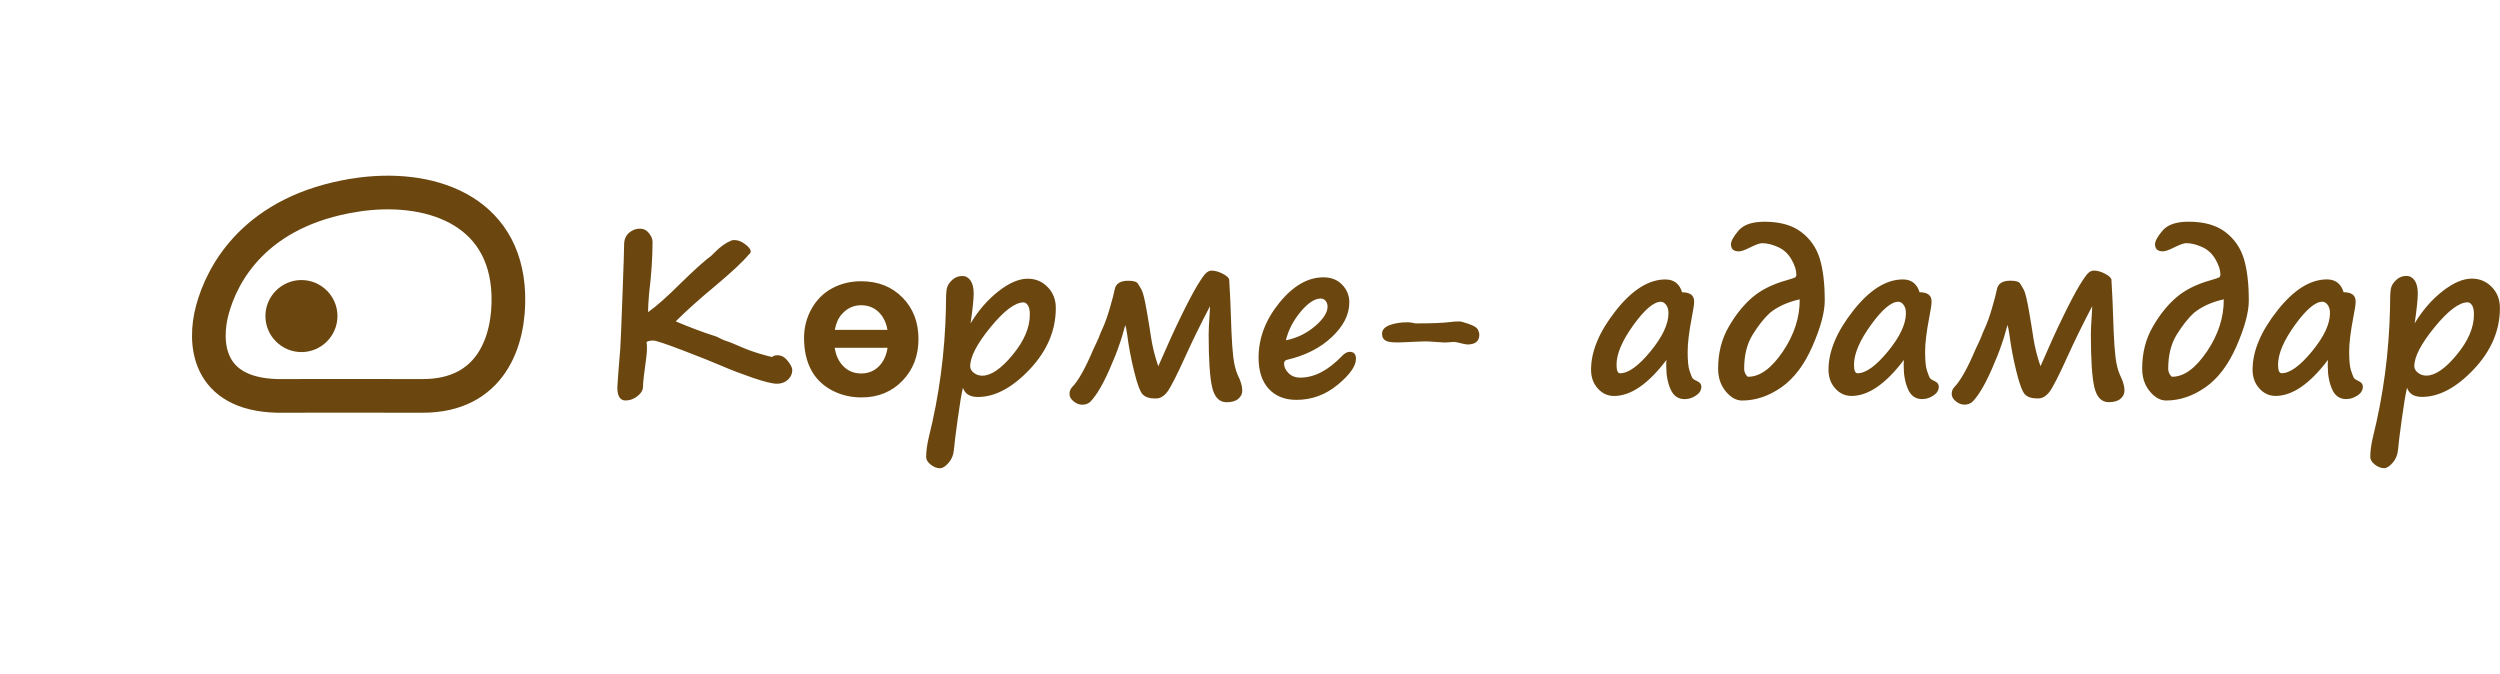
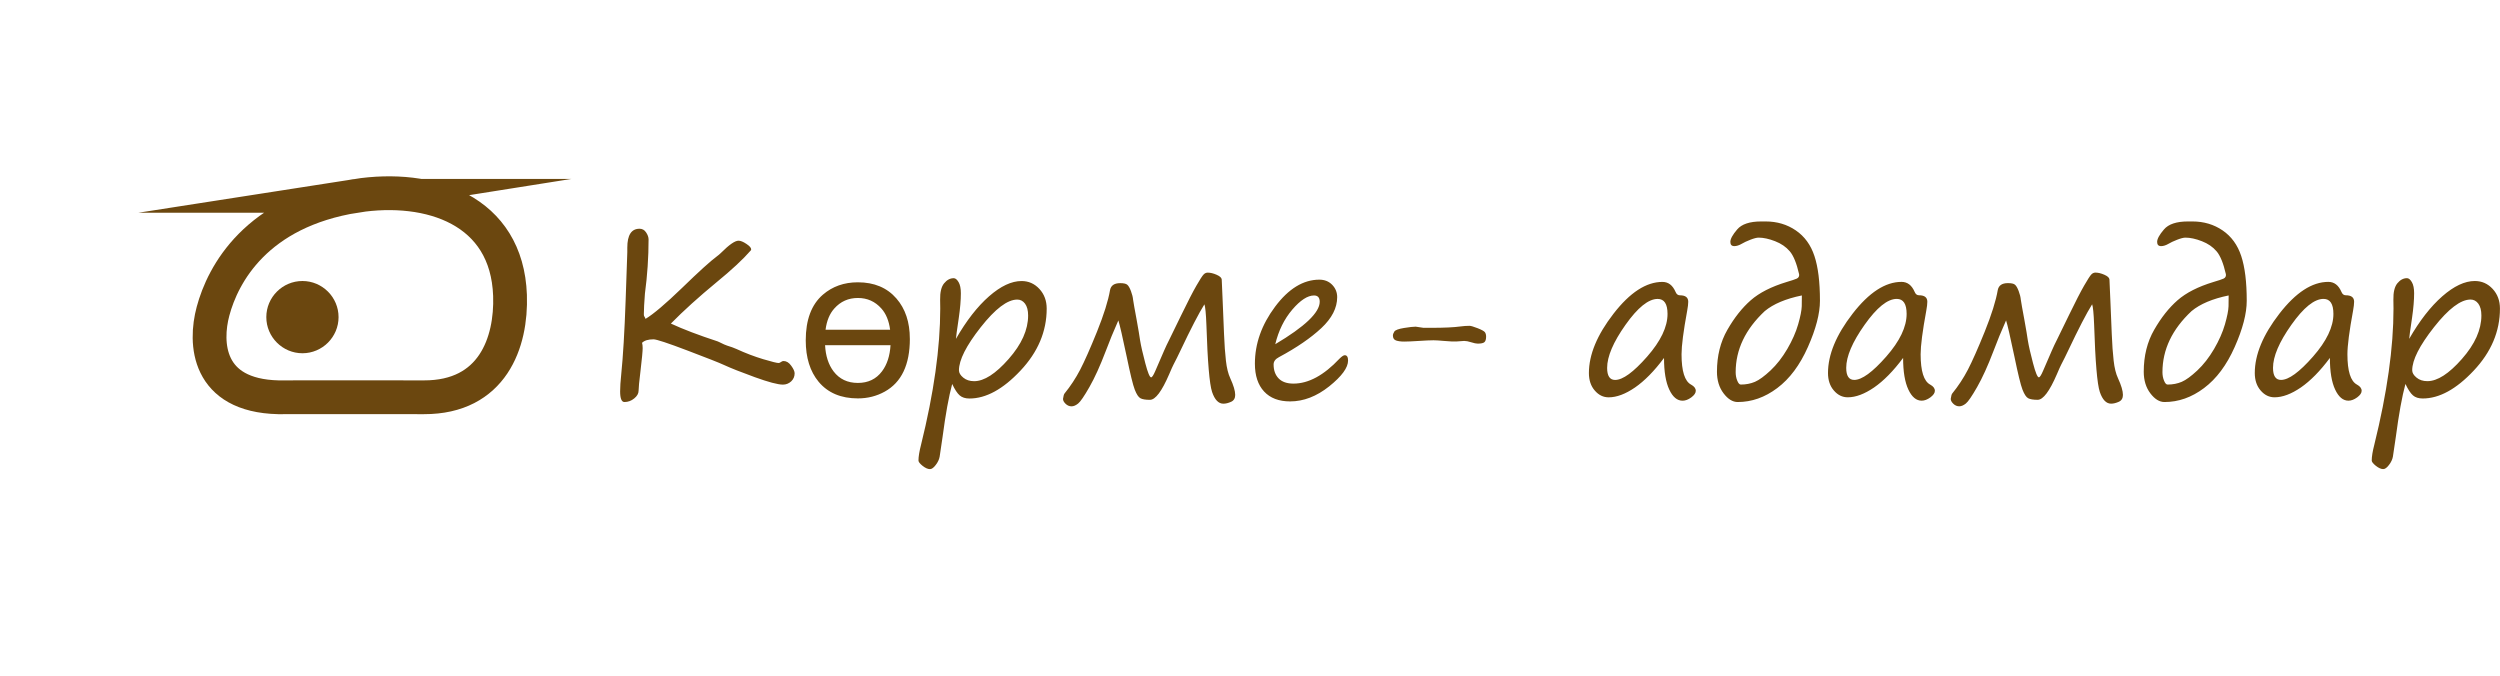
- <svg xmlns="http://www.w3.org/2000/svg" xml:space="preserve" width="37.11mm" height="10mm" version="1.1" style="shape-rendering:geometricPrecision; text-rendering:geometricPrecision; image-rendering:optimizeQuality; fill-rule:evenodd; clip-rule:evenodd" viewBox="0 0 894.67 241.09">
+ <svg xmlns="http://www.w3.org/2000/svg" xml:space="preserve" width="36.985mm" height="10mm" version="1.1" style="shape-rendering:geometricPrecision; text-rendering:geometricPrecision; image-rendering:optimizeQuality; fill-rule:evenodd; clip-rule:evenodd" viewBox="0 0 888.66 240.28">
  <defs>
    <style type="text/css">
   
-     .str0 {stroke:#6B470F;stroke-width:12.05;stroke-miterlimit:22.926}
+     .str0 {stroke:#6B470F;stroke-width:12.01;stroke-miterlimit:22.926}
    .fil0 {fill:none}
    .fil2 {fill:#6B470F}
    .fil1 {fill:#6B470F;fill-rule:nonzero}
   
  </style>
  </defs>
  <g id="Layer_x0020_1">
-     <g id="_550962056">
-       <polygon class="fil0" points="-0,0 265.19,0 265.19,241.09 -0,241.09 " />
-       <path class="fil1" d="M231.38 122.36c0.23,1.54 0.18,3.53 -0.15,5.97 -0.74,5.26 -1.12,8.6 -1.12,10.01 0,1.22 -0.65,2.36 -1.95,3.41 -1.31,1.05 -2.76,1.57 -4.33,1.57 -1.94,0 -2.91,-1.58 -2.91,-4.75 0,-0.37 0.13,-2.18 0.37,-5.42l0.68 -8.41c0.13,-1.7 0.38,-7.95 0.78,-18.77 0.41,-10.81 0.6,-16.97 0.6,-18.46 0,-1.77 0.59,-3.15 1.73,-4.17 1.16,-1.01 2.46,-1.51 3.92,-1.51 1.31,0 2.4,0.54 3.24,1.61 0.86,1.07 1.28,2.1 1.28,3.1 0,5.65 -0.42,11.9 -1.26,18.73l0 -0.04c-0.23,2.86 -0.34,5.03 -0.34,6.49 3.04,-2.16 7.02,-5.7 11.93,-10.61 4.81,-4.68 8.39,-7.9 10.75,-9.63 0.28,-0.26 0.64,-0.61 1.08,-1.08 2.05,-2.07 4.02,-3.5 5.91,-4.26l-0.04 0c0.28,-0.15 0.71,-0.23 1.31,-0.23 1.22,0 2.49,0.5 3.81,1.49 1.31,0.99 1.98,1.85 1.98,2.55 0,0.47 -0.26,0.88 -0.75,1.22 -2.12,2.54 -6.07,6.24 -11.88,11.1 -6.06,5.04 -10.79,9.29 -14.2,12.74 4.98,2.12 9.77,3.92 14.38,5.38 0.02,0 0.18,0.07 0.46,0.19 1.52,0.77 2.45,1.21 2.79,1.3 1.1,0.31 2.7,0.93 4.82,1.88 2.69,1.2 5.31,2.16 7.85,2.9 2.55,0.74 3.98,1.1 4.3,1.1 0.2,-0.42 0.83,-0.62 1.88,-0.62 1.34,0 2.55,0.68 3.62,2.03 1.07,1.37 1.61,2.44 1.61,3.24 0,1.36 -0.52,2.52 -1.58,3.49 -1.07,0.96 -2.36,1.43 -3.88,1.43 -1.62,0 -4.48,-0.7 -8.6,-2.1 -4.11,-1.42 -7.53,-2.72 -10.27,-3.9 -4.07,-1.75 -9.08,-3.76 -15.07,-6.03 -5.98,-2.28 -9.43,-3.43 -10.35,-3.43 -0.99,0 -1.8,0.17 -2.4,0.5zm113.21 16.48c-0.5,2.02 -1.12,5.73 -1.86,11.15 -0.75,5.42 -1.2,9.06 -1.35,10.92 -0.14,1.85 -0.79,3.43 -1.91,4.72 -1.14,1.3 -2.16,1.94 -3.05,1.95 -1.12,-0.01 -2.23,-0.43 -3.33,-1.28 -1.1,-0.86 -1.65,-1.77 -1.65,-2.77 0,-2.02 0.32,-4.35 0.93,-6.99 3.74,-14.93 5.78,-30.31 6.14,-46.16l0 -0.75c0,-3.09 0.1,-5.17 0.29,-6.25 0.2,-1.08 0.83,-2.13 1.88,-3.12 1.05,-1 2.27,-1.49 3.7,-1.49 1.19,0 2.17,0.54 2.93,1.61 0.75,1.07 1.14,2.62 1.14,4.63 0,2.04 -0.37,5.63 -1.12,10.73 2.77,-4.6 6.07,-8.43 9.93,-11.46 3.85,-3.02 7.36,-4.54 10.53,-4.54 2.79,0 5.17,0.99 7.12,2.98 1.95,2 2.93,4.5 2.93,7.51 0,8.05 -3.13,15.37 -9.36,21.97 -6.24,6.58 -12.41,9.87 -18.52,9.87 -2.83,0 -4.62,-1.08 -5.34,-3.24zm21.71 -30.62c-3.04,0 -6.98,2.97 -11.83,8.89 -4.85,5.93 -7.27,10.59 -7.27,13.98 0,0.87 0.43,1.66 1.29,2.33 0.87,0.69 1.88,1.03 3.01,1.03 3.16,0 6.8,-2.49 10.89,-7.46 4.11,-4.96 6.15,-9.77 6.15,-14.4 0,-1.55 -0.23,-2.67 -0.7,-3.34 -0.47,-0.69 -1,-1.03 -1.55,-1.03zm17.31 30.39c2.19,-2.19 4.75,-6.71 7.65,-13.57 0.41,-0.92 0.86,-1.88 1.35,-2.87 0.47,-0.99 0.88,-1.98 1.22,-2.96 0.2,-0.5 0.43,-1.01 0.68,-1.53 0.9,-1.94 1.8,-4.44 2.69,-7.51 0.89,-3.06 1.45,-5.23 1.69,-6.49 0.37,-2.14 1.99,-3.21 4.86,-3.21 1.84,0 2.98,0.32 3.42,0.97 0.43,0.65 0.91,1.43 1.4,2.35 0.5,0.93 1.08,3.34 1.77,7.23 0.69,3.9 1.22,7.21 1.62,9.93 0.5,3.24 1.35,6.62 2.55,10.13 3.06,-7.07 5.79,-13.08 8.2,-17.99 2.4,-4.92 4.34,-8.59 5.79,-10.97 1.45,-2.4 2.5,-3.88 3.14,-4.43 0.64,-0.56 1.28,-0.84 1.93,-0.84 1.19,0 2.49,0.34 3.88,1.05 1.4,0.69 2.21,1.39 2.44,2.09 0.24,3.36 0.52,9.66 0.82,18.91 0.13,3.32 0.34,6.26 0.64,8.86 0.31,2.6 0.84,4.74 1.61,6.47 1.07,2.14 1.61,3.98 1.61,5.5 0,1.22 -0.48,2.23 -1.45,3.02 -0.97,0.81 -2.36,1.2 -4.15,1.2 -2.62,0 -4.35,-1.79 -5.18,-5.35 -0.84,-3.56 -1.25,-9.87 -1.25,-18.94 0,-1.35 0.11,-3.92 0.37,-7.71l0.12 -2.38c-3.45,6.59 -6.34,12.51 -8.71,17.74 -3.24,7.16 -5.46,11.49 -6.65,13.01 -1.2,1.52 -2.51,2.28 -3.93,2.28l-0.6 0c-1.81,0 -3.2,-0.47 -4.15,-1.39 -0.94,-0.92 -1.98,-3.66 -3.1,-8.2 -1.12,-4.54 -1.95,-8.96 -2.5,-13.22 -0.26,-1.74 -0.48,-2.9 -0.68,-3.47 -1,3.58 -1.63,5.72 -1.91,6.39 -0.05,0.1 -0.13,0.33 -0.26,0.72 -0.75,2.28 -1.9,5.19 -3.46,8.72 -1.55,3.52 -3,6.29 -4.31,8.29 -1.33,2 -2.34,3.24 -3.04,3.7 -0.69,0.46 -1.52,0.69 -2.46,0.69 -1.02,0 -2.03,-0.38 -3.02,-1.17 -1.01,-0.78 -1.51,-1.67 -1.51,-2.67 0,-0.9 0.27,-1.66 0.79,-2.28l0.08 -0.08zm101.65 -10.21c0,2.59 -2.18,5.69 -6.54,9.29 -4.35,3.6 -9.27,5.41 -14.76,5.41 -4.21,0 -7.53,-1.33 -9.94,-3.98 -2.42,-2.65 -3.62,-6.35 -3.62,-11.09 0,-6.98 2.46,-13.52 7.4,-19.62 4.94,-6.11 10.21,-9.16 15.81,-9.16 2.79,0 5.04,0.88 6.72,2.65 1.7,1.77 2.55,3.88 2.55,6.32 0,4.34 -2.08,8.47 -6.25,12.39 -4.16,3.93 -9.49,6.63 -16,8.14 -0.74,0.17 -1.11,0.61 -1.11,1.34 0,1.2 0.52,2.34 1.58,3.42 1.06,1.08 2.47,1.63 4.25,1.63 5,0 9.98,-2.59 14.91,-7.74 0.95,-1 1.86,-1.49 2.76,-1.49 1.5,0 2.24,0.83 2.24,2.5zm-25.08 -6.61c3.94,-0.8 7.41,-2.49 10.41,-5.05 3.01,-2.56 4.5,-4.9 4.5,-6.99 0,-0.82 -0.23,-1.51 -0.69,-2.07 -0.46,-0.56 -1.05,-0.84 -1.77,-0.84 -2.17,0 -4.57,1.6 -7.22,4.78 -2.64,3.19 -4.38,6.57 -5.23,10.17zm136.19 7.02c-6.49,8.6 -12.76,12.9 -18.75,12.9 -2.24,0 -4.19,-0.88 -5.79,-2.65 -1.62,-1.77 -2.44,-4.02 -2.44,-6.76 0,-6.61 2.95,-13.64 8.83,-21.1 5.87,-7.46 11.8,-11.19 17.78,-11.19 3.04,0 5.04,1.53 5.98,4.59 2.86,0 4.3,1.1 4.3,3.29 0,1.05 -0.28,2.93 -0.83,5.68 -0.99,5.13 -1.49,9.24 -1.49,12.3 0,3.19 0.22,5.43 0.65,6.72 0.45,1.3 0.75,2.14 0.96,2.55 0.2,0.4 0.8,0.82 1.8,1.26 1,0.47 1.49,1.14 1.49,1.98 0,1.28 -0.64,2.33 -1.93,3.18 -1.29,0.85 -2.63,1.28 -4.02,1.28 -2.35,0 -4.03,-1.17 -5.06,-3.51 -1.03,-2.35 -1.55,-5.09 -1.55,-8.23l0 -1.12c0,-0.37 0.01,-0.75 0.07,-1.16zm-2.02 -20.81c-2.51,0 -5.79,2.78 -9.81,8.34 -4.02,5.58 -6.03,10.3 -6.03,14.19 0,2.04 0.42,3.06 1.28,3.06 2.93,0 6.56,-2.6 10.86,-7.82 4.3,-5.23 6.44,-9.79 6.44,-13.7 0,-1.25 -0.28,-2.23 -0.84,-2.97 -0.56,-0.74 -1.19,-1.1 -1.89,-1.1zm48.22 -8.79c0,-0.03 0,-0.05 0.01,-0.09 0.01,-0.04 0.06,-0.12 0.13,-0.2 0.1,-0.18 0.15,-0.4 0.15,-0.64 0,-1.57 -0.57,-3.38 -1.74,-5.42 -1.16,-2.04 -2.77,-3.52 -4.82,-4.45 -2.05,-0.92 -3.95,-1.38 -5.7,-1.38 -0.84,0 -2.39,0.56 -4.63,1.69 -1.65,0.81 -2.88,1.24 -3.7,1.24 -1.88,0 -2.81,-0.86 -2.81,-2.55 0,-1.12 0.89,-2.74 2.69,-4.87 1.8,-2.13 4.9,-3.19 9.31,-3.19 5.5,0 9.86,1.21 13.09,3.64 3.23,2.44 5.45,5.59 6.66,9.48 1.21,3.88 1.81,8.93 1.81,15.13 0,4.16 -1.47,9.59 -4.39,16.28 -2.93,6.7 -6.65,11.61 -11.16,14.75 -4.5,3.14 -9.19,4.71 -14.05,4.71 -2.09,0 -4.05,-1.1 -5.86,-3.31 -1.8,-2.21 -2.7,-4.91 -2.7,-8.12 0,-5.59 1.26,-10.58 3.79,-14.95 2.53,-4.39 5.37,-7.91 8.51,-10.58 3.14,-2.67 7.22,-4.69 12.26,-6.1 1.42,-0.4 2.46,-0.74 3.14,-1.05zm1.49 7.92c-4.34,0.97 -7.9,2.59 -10.69,4.86 -2.04,1.88 -4.08,4.45 -6.12,7.73 -2.05,3.29 -3.07,7.39 -3.07,12.26 0,0.68 0.18,1.31 0.52,1.93 0.36,0.61 0.66,0.92 0.93,0.92 4.2,0 8.32,-3.01 12.4,-9.02 4.07,-6.02 6.08,-12.25 6.03,-18.68zm37.29 21.67c-6.49,8.6 -12.76,12.9 -18.75,12.9 -2.24,0 -4.19,-0.88 -5.79,-2.65 -1.62,-1.77 -2.44,-4.02 -2.44,-6.76 0,-6.61 2.95,-13.64 8.83,-21.1 5.87,-7.46 11.8,-11.19 17.78,-11.19 3.04,0 5.04,1.53 5.98,4.59 2.86,0 4.3,1.1 4.3,3.29 0,1.05 -0.28,2.93 -0.83,5.68 -0.99,5.13 -1.49,9.24 -1.49,12.3 0,3.19 0.22,5.43 0.65,6.72 0.45,1.3 0.75,2.14 0.96,2.55 0.2,0.4 0.8,0.82 1.8,1.26 1,0.47 1.49,1.14 1.49,1.98 0,1.28 -0.64,2.33 -1.93,3.18 -1.29,0.85 -2.63,1.28 -4.02,1.28 -2.35,0 -4.03,-1.17 -5.06,-3.51 -1.03,-2.35 -1.55,-5.09 -1.55,-8.23l0 -1.12c0,-0.37 0.01,-0.75 0.07,-1.16zm-2.02 -20.81c-2.51,0 -5.79,2.78 -9.81,8.34 -4.02,5.58 -6.03,10.3 -6.03,14.19 0,2.04 0.42,3.06 1.28,3.06 2.93,0 6.56,-2.6 10.86,-7.82 4.3,-5.23 6.44,-9.79 6.44,-13.7 0,-1.25 -0.28,-2.23 -0.84,-2.97 -0.56,-0.74 -1.19,-1.1 -1.89,-1.1zm20 30.6c2.19,-2.19 4.75,-6.71 7.65,-13.57 0.41,-0.92 0.86,-1.88 1.35,-2.87 0.47,-0.99 0.88,-1.98 1.22,-2.96 0.2,-0.5 0.43,-1.01 0.68,-1.53 0.9,-1.94 1.8,-4.44 2.69,-7.51 0.89,-3.06 1.45,-5.23 1.69,-6.49 0.37,-2.14 1.99,-3.21 4.86,-3.21 1.84,0 2.98,0.32 3.42,0.97 0.43,0.65 0.91,1.43 1.4,2.35 0.5,0.93 1.08,3.34 1.77,7.23 0.69,3.9 1.22,7.21 1.62,9.93 0.5,3.24 1.35,6.62 2.55,10.13 3.06,-7.07 5.79,-13.08 8.2,-17.99 2.4,-4.92 4.34,-8.59 5.79,-10.97 1.45,-2.4 2.5,-3.88 3.14,-4.43 0.64,-0.56 1.28,-0.84 1.93,-0.84 1.19,0 2.49,0.34 3.88,1.05 1.4,0.69 2.21,1.39 2.44,2.09 0.24,3.36 0.52,9.66 0.82,18.91 0.13,3.32 0.34,6.26 0.64,8.86 0.31,2.6 0.84,4.74 1.61,6.47 1.07,2.14 1.61,3.98 1.61,5.5 0,1.22 -0.48,2.23 -1.45,3.02 -0.97,0.81 -2.36,1.2 -4.15,1.2 -2.62,0 -4.35,-1.79 -5.18,-5.35 -0.84,-3.56 -1.25,-9.87 -1.25,-18.94 0,-1.35 0.11,-3.92 0.37,-7.71l0.12 -2.38c-3.45,6.59 -6.34,12.51 -8.71,17.74 -3.24,7.16 -5.46,11.49 -6.65,13.01 -1.2,1.52 -2.51,2.28 -3.93,2.28l-0.6 0c-1.81,0 -3.2,-0.47 -4.15,-1.39 -0.94,-0.92 -1.98,-3.66 -3.1,-8.2 -1.12,-4.54 -1.95,-8.96 -2.5,-13.22 -0.26,-1.74 -0.48,-2.9 -0.68,-3.47 -1,3.58 -1.63,5.72 -1.91,6.39 -0.05,0.1 -0.13,0.33 -0.26,0.72 -0.75,2.28 -1.9,5.19 -3.46,8.72 -1.55,3.52 -3,6.29 -4.31,8.29 -1.33,2 -2.34,3.24 -3.04,3.7 -0.69,0.46 -1.52,0.69 -2.46,0.69 -1.02,0 -2.03,-0.38 -3.02,-1.17 -1.01,-0.78 -1.51,-1.67 -1.51,-2.67 0,-0.9 0.27,-1.66 0.79,-2.28l0.08 -0.08zm95 -39.39c0,-0.03 0,-0.05 0.01,-0.09 0.01,-0.04 0.06,-0.12 0.13,-0.2 0.1,-0.18 0.15,-0.4 0.15,-0.64 0,-1.57 -0.57,-3.38 -1.74,-5.42 -1.16,-2.04 -2.77,-3.52 -4.82,-4.45 -2.05,-0.92 -3.95,-1.38 -5.7,-1.38 -0.84,0 -2.39,0.56 -4.63,1.69 -1.65,0.81 -2.88,1.24 -3.7,1.24 -1.88,0 -2.81,-0.86 -2.81,-2.55 0,-1.12 0.89,-2.74 2.69,-4.87 1.8,-2.13 4.9,-3.19 9.31,-3.19 5.5,0 9.86,1.21 13.09,3.64 3.23,2.44 5.45,5.59 6.66,9.48 1.21,3.88 1.81,8.93 1.81,15.13 0,4.16 -1.47,9.59 -4.39,16.28 -2.93,6.7 -6.65,11.61 -11.16,14.75 -4.5,3.14 -9.19,4.71 -14.05,4.71 -2.09,0 -4.05,-1.1 -5.86,-3.31 -1.8,-2.21 -2.7,-4.91 -2.7,-8.12 0,-5.59 1.26,-10.58 3.79,-14.95 2.53,-4.39 5.37,-7.91 8.51,-10.58 3.14,-2.67 7.22,-4.69 12.26,-6.1 1.42,-0.4 2.46,-0.74 3.14,-1.05zm1.49 7.92c-4.34,0.97 -7.9,2.59 -10.69,4.86 -2.04,1.88 -4.08,4.45 -6.12,7.73 -2.05,3.29 -3.07,7.39 -3.07,12.26 0,0.68 0.18,1.31 0.52,1.93 0.36,0.61 0.66,0.92 0.93,0.92 4.2,0 8.32,-3.01 12.4,-9.02 4.07,-6.02 6.08,-12.25 6.03,-18.68zm37.29 21.67c-6.49,8.6 -12.76,12.9 -18.75,12.9 -2.24,0 -4.19,-0.88 -5.79,-2.65 -1.62,-1.77 -2.44,-4.02 -2.44,-6.76 0,-6.61 2.95,-13.64 8.83,-21.1 5.87,-7.46 11.8,-11.19 17.78,-11.19 3.04,0 5.04,1.53 5.98,4.59 2.86,0 4.3,1.1 4.3,3.29 0,1.05 -0.28,2.93 -0.83,5.68 -0.99,5.13 -1.49,9.24 -1.49,12.3 0,3.19 0.22,5.43 0.65,6.72 0.45,1.3 0.75,2.14 0.96,2.55 0.2,0.4 0.8,0.82 1.8,1.26 1,0.47 1.49,1.14 1.49,1.98 0,1.28 -0.64,2.33 -1.93,3.18 -1.29,0.85 -2.63,1.28 -4.02,1.28 -2.35,0 -4.03,-1.17 -5.06,-3.51 -1.03,-2.35 -1.55,-5.09 -1.55,-8.23l0 -1.12c0,-0.37 0.01,-0.75 0.07,-1.16zm-2.02 -20.81c-2.51,0 -5.79,2.78 -9.81,8.34 -4.02,5.58 -6.03,10.3 -6.03,14.19 0,2.04 0.42,3.06 1.28,3.06 2.93,0 6.56,-2.6 10.86,-7.82 4.3,-5.23 6.44,-9.79 6.44,-13.7 0,-1.25 -0.28,-2.23 -0.84,-2.97 -0.56,-0.74 -1.19,-1.1 -1.89,-1.1zm30.31 30.83c-0.5,2.02 -1.12,5.73 -1.86,11.15 -0.75,5.42 -1.2,9.06 -1.35,10.92 -0.14,1.85 -0.79,3.43 -1.91,4.72 -1.14,1.3 -2.16,1.94 -3.05,1.95 -1.12,-0.01 -2.23,-0.43 -3.33,-1.28 -1.1,-0.86 -1.65,-1.77 -1.65,-2.77 0,-2.02 0.32,-4.35 0.93,-6.99 3.74,-14.93 5.78,-30.31 6.14,-46.16l0 -0.75c0,-3.09 0.1,-5.17 0.29,-6.25 0.2,-1.08 0.83,-2.13 1.88,-3.12 1.05,-1 2.27,-1.49 3.7,-1.49 1.19,0 2.17,0.54 2.93,1.61 0.75,1.07 1.14,2.62 1.14,4.63 0,2.04 -0.37,5.63 -1.12,10.73 2.77,-4.6 6.07,-8.43 9.93,-11.46 3.85,-3.02 7.36,-4.54 10.53,-4.54 2.79,0 5.17,0.99 7.12,2.98 1.95,2 2.93,4.5 2.93,7.51 0,8.05 -3.13,15.37 -9.36,21.97 -6.24,6.58 -12.41,9.87 -18.52,9.87 -2.83,0 -4.62,-1.08 -5.34,-3.24zm21.71 -30.62c-3.04,0 -6.98,2.97 -11.83,8.89 -4.85,5.93 -7.27,10.59 -7.27,13.98 0,0.87 0.43,1.66 1.29,2.33 0.87,0.69 1.88,1.03 3.01,1.03 3.16,0 6.8,-2.49 10.89,-7.46 4.11,-4.96 6.15,-9.77 6.15,-14.4 0,-1.55 -0.23,-2.67 -0.7,-3.34 -0.47,-0.69 -1,-1.03 -1.55,-1.03zm-554.42 13.14c0,6 -1.91,10.97 -5.75,14.94 -3.84,3.97 -8.73,5.96 -14.68,5.96 -3.74,0 -7.18,-0.82 -10.35,-2.44 -3.37,-1.75 -5.91,-4.2 -7.6,-7.36 -1.71,-3.15 -2.57,-7 -2.57,-11.55 0,-3.62 0.86,-7.02 2.58,-10.18 1.8,-3.28 4.25,-5.77 7.39,-7.48 3.12,-1.71 6.61,-2.57 10.47,-2.57 6.03,0 10.96,1.94 14.77,5.81 3.83,3.87 5.74,8.83 5.74,14.86zm-11.1 -3.29c-0.45,-2.58 -1.46,-4.66 -3.03,-6.25 -1.71,-1.7 -3.84,-2.55 -6.36,-2.55 -2.74,0 -5.04,1.05 -6.9,3.15 -1.3,1.44 -2.14,3.33 -2.54,5.65l18.83 0zm0.04 6.43l-18.91 0c0.4,2.68 1.39,4.83 2.98,6.48 1.71,1.8 3.88,2.7 6.49,2.7 2.6,0 4.77,-0.91 6.48,-2.7 1.57,-1.65 2.55,-3.8 2.95,-6.48zm188.94 -8.73c5.75,0 9.87,-0.17 12.36,-0.48 1.05,-0.15 2.16,-0.23 3.33,-0.23 0.57,0 1.73,0.32 3.47,0.94 1.75,0.61 2.79,1.28 3.15,1.95 0.34,0.69 0.52,1.31 0.52,1.89 0,2.32 -1.45,3.48 -4.34,3.48 -0.33,0 -1.56,-0.27 -3.7,-0.79 -0.42,-0.1 -0.73,-0.14 -0.91,-0.14l-3.39 0.22c-0.52,0 -2.44,-0.13 -5.72,-0.37 -1.02,-0.08 -4.13,0.03 -9.31,0.29 -2.93,0.15 -4.91,-0.01 -5.92,-0.48 -1.01,-0.47 -1.52,-1.34 -1.52,-2.62 0,-1.34 0.91,-2.36 2.72,-3.05 1.8,-0.68 3.98,-1.02 6.52,-1.02 0.6,0 1.51,0.13 2.73,0.41z" />
+     <g id="_1088743704">
+       <polygon class="fil0" points="-0,0 264.3,0 264.3,240.28 -0,240.28 " />
+       <path class="fil1" d="M228.22 121.87c0.14,0.44 0.22,1.08 0.22,1.89 0,1.02 -0.25,3.75 -0.78,8.2 -0.44,3.62 -0.67,5.92 -0.67,6.93 0,0.99 -0.52,1.91 -1.56,2.75 -1.04,0.85 -2.2,1.27 -3.47,1.27 -1.02,0 -1.53,-1.27 -1.53,-3.8 0,-1.56 0.13,-3.53 0.38,-5.92 0.66,-6.47 1.19,-15.32 1.58,-26.52 0.38,-11.19 0.59,-16.88 0.59,-17.05l0 -1.6c0,-4.47 1.45,-6.71 4.35,-6.71 0.98,0 1.76,0.43 2.33,1.31 0.58,0.86 0.88,1.7 0.88,2.49 0,6.33 -0.43,12.77 -1.3,19.3 -0.25,3.23 -0.38,5.67 -0.38,7.34 0,0.37 0.06,0.63 0.19,0.77 0.13,0.15 0.27,0.43 0.41,0.83 2.81,-1.69 7.13,-5.35 12.97,-10.99 5.99,-5.82 10.11,-9.55 12.36,-11.21 0.52,-0.38 1.04,-0.81 1.54,-1.31 2.85,-2.85 4.91,-4.28 6.18,-4.28 0.75,0 1.68,0.38 2.81,1.14 1.13,0.75 1.69,1.39 1.69,1.92 0,0.22 -0.05,0.37 -0.18,0.44 -2.66,3.08 -6.74,6.88 -12.26,11.39 -6.15,5.07 -11.52,9.92 -16.1,14.57 4.32,2.01 9.87,4.12 16.62,6.33 0.08,0.03 0.25,0.1 0.56,0.25 1.39,0.7 2.34,1.12 2.86,1.27 1.3,0.39 2.39,0.79 3.28,1.19 3.23,1.49 6.38,2.68 9.46,3.61 3.09,0.92 4.92,1.37 5.52,1.37 0.25,0 0.54,-0.13 0.85,-0.37 0.31,-0.23 0.6,-0.34 0.9,-0.34 1.02,0 1.93,0.56 2.73,1.68 0.81,1.12 1.21,2.02 1.21,2.68 0,1.15 -0.41,2.1 -1.22,2.87 -0.83,0.76 -1.8,1.16 -2.95,1.16 -1.78,0 -5.1,-0.88 -9.94,-2.63 -4.84,-1.76 -8.53,-3.21 -11.06,-4.38 -1.61,-0.75 -5.92,-2.45 -12.91,-5.1 -6.99,-2.66 -11.02,-3.99 -12.09,-3.99 -1.87,0 -3.22,0.41 -4.06,1.23zm110.25 14.6c-1.22,4.48 -2.35,10.74 -3.42,18.82l-1.04 7.03c-0.18,0.99 -0.63,1.98 -1.39,2.96 -0.74,0.98 -1.42,1.48 -2.05,1.48 -0.77,0 -1.64,-0.39 -2.63,-1.17 -0.98,-0.79 -1.46,-1.41 -1.46,-1.88 0,-1.37 0.31,-3.26 0.93,-5.67 4.54,-18.35 6.81,-34.47 6.81,-48.34l-0.04 -3.13c-0.05,-2.68 0.42,-4.64 1.41,-5.85 1,-1.22 2.14,-1.83 3.43,-1.83 0.6,0 1.17,0.47 1.72,1.4 0.55,0.93 0.81,2.25 0.81,3.97 0,2.4 -0.24,5.33 -0.74,8.75 -0.65,4.32 -0.98,6.82 -1.01,7.45 3.7,-6.45 7.62,-11.49 11.76,-15.12 4.14,-3.63 8,-5.44 11.56,-5.44 2.51,0 4.62,0.94 6.35,2.81 1.73,1.88 2.59,4.21 2.59,6.99 0,8.09 -3.1,15.45 -9.32,22.05 -6.21,6.61 -12.26,9.91 -18.13,9.91 -1.48,0 -2.63,-0.37 -3.48,-1.11 -0.86,-0.75 -1.75,-2.11 -2.67,-4.07zm23.13 -29.98c-3.5,0 -7.83,3.28 -12.99,9.83 -5.16,6.56 -7.74,11.66 -7.74,15.31 0,0.9 0.51,1.77 1.53,2.6 1.02,0.85 2.3,1.27 3.87,1.27 3.56,0 7.64,-2.63 12.26,-7.88 4.63,-5.25 6.93,-10.4 6.93,-15.47 0,-1.82 -0.37,-3.21 -1.09,-4.2 -0.74,-0.98 -1.65,-1.46 -2.75,-1.46zm66.53 1.68c-2.01,3.21 -4.84,8.68 -8.49,16.39 -0.81,1.73 -1.65,3.41 -2.49,5.02 -0.28,0.52 -0.8,1.68 -1.56,3.47 -2.61,6.05 -4.88,9.08 -6.83,9.08 -1.54,0 -2.66,-0.18 -3.37,-0.56 -0.7,-0.37 -1.37,-1.39 -2.02,-3.05 -0.65,-1.67 -1.6,-5.57 -2.87,-11.74 -1.46,-6.97 -2.45,-11.27 -2.97,-12.88 -1.69,3.8 -3.19,7.46 -4.51,10.99 -1.98,5.19 -3.9,9.42 -5.77,12.69 -1.86,3.26 -3.21,5.23 -4.02,5.87 -0.83,0.66 -1.6,0.99 -2.35,0.99 -0.76,0 -1.46,-0.29 -2.09,-0.89 -0.62,-0.6 -0.93,-1.18 -0.93,-1.75 0.15,-1.02 0.32,-1.65 0.52,-1.89 2.16,-2.66 4.02,-5.49 5.58,-8.49 1.56,-3.01 3.56,-7.52 5.99,-13.53 2.41,-6 3.97,-10.93 4.63,-14.79 0.33,-1.64 1.53,-2.45 3.61,-2.45 1.22,0 2.06,0.18 2.5,0.56 0.45,0.37 0.89,1.13 1.32,2.26 0.43,1.14 0.68,2.16 0.76,3.06 0.15,1.07 0.57,3.43 1.26,7.11 0.62,3.46 1.04,5.9 1.23,7.34 0.34,2.07 0.97,4.77 1.85,8.13 0.88,3.36 1.58,5.03 2.07,5.03 0.34,0 0.84,-0.76 1.49,-2.28l3.13 -7.23c0.57,-1.31 1.18,-2.61 1.83,-3.87l4.27 -8.76c2.34,-4.82 4.13,-8.3 5.39,-10.48 1.24,-2.17 2.1,-3.48 2.53,-3.93 0.43,-0.46 0.93,-0.68 1.48,-0.68 0.94,0 1.99,0.25 3.16,0.76 1.17,0.51 1.77,1.07 1.82,1.69 0.05,0.62 0.17,3.22 0.34,7.78l0.48 11.63c0.15,3.7 0.37,6.84 0.67,9.44 0.29,2.59 0.81,4.69 1.56,6.28 1.16,2.53 1.74,4.49 1.74,5.89 0,1.18 -0.48,2.01 -1.46,2.45 -0.99,0.44 -1.9,0.67 -2.75,0.67 -1.73,0 -3.07,-1.4 -4.01,-4.17 -0.93,-2.78 -1.6,-10.76 -2.02,-23.92 -0.15,-3.95 -0.39,-6.37 -0.71,-7.26zm51.06 20c0,2.53 -2.24,5.58 -6.71,9.17 -4.49,3.57 -9.12,5.35 -13.89,5.35 -3.99,0 -7.08,-1.17 -9.26,-3.53 -2.17,-2.35 -3.26,-5.64 -3.26,-9.87 0,-7.11 2.39,-13.86 7.18,-20.27 4.79,-6.41 10.05,-9.61 15.73,-9.61 1.86,0 3.38,0.61 4.57,1.83 1.17,1.21 1.77,2.68 1.77,4.39 0,3.83 -1.88,7.49 -5.63,11 -3.75,3.5 -8.76,6.94 -15.04,10.31 -1.3,0.68 -1.93,1.54 -1.93,2.61 0,2.06 0.58,3.71 1.78,4.96 1.19,1.24 2.96,1.85 5.29,1.85 5.34,0 10.8,-2.95 16.35,-8.86 0.83,-0.81 1.45,-1.23 1.87,-1.23 0.79,0 1.18,0.63 1.18,1.91zm-25.89 -5.81c10.54,-6.25 15.81,-11.29 15.81,-15.09 0,-1.49 -0.68,-2.24 -2.02,-2.24 -2.28,0 -4.86,1.68 -7.73,5.03 -2.86,3.36 -4.88,7.45 -6.05,12.29zm138.2 4.88c-3.47,4.67 -6.92,8.16 -10.31,10.5 -3.41,2.33 -6.52,3.5 -9.36,3.5 -1.91,0 -3.56,-0.8 -4.94,-2.41 -1.4,-1.61 -2.09,-3.69 -2.09,-6.23 0,-6.52 2.91,-13.55 8.75,-21.09 5.84,-7.54 11.63,-11.3 17.39,-11.3 2.09,0 3.64,1.18 4.67,3.57 0.32,0.79 0.83,1.19 1.53,1.19 1.98,0 2.97,0.76 2.97,2.3 0,0.78 -0.13,1.83 -0.37,3.16 -1.35,7.32 -2.01,12.5 -2.01,15.5 0,6.01 1.13,9.61 3.42,10.81 1.09,0.6 1.64,1.32 1.64,2.19 0,0.78 -0.54,1.55 -1.6,2.34 -1.07,0.78 -2.1,1.17 -3.09,1.17 -1.92,0 -3.5,-1.32 -4.73,-3.95 -1.24,-2.63 -1.87,-6.38 -1.87,-11.24zm-2.26 -20.98c-3.28,0 -7.1,3.08 -11.44,9.22 -4.35,6.15 -6.52,11.25 -6.52,15.3 0,2.85 0.95,4.28 2.84,4.28 2.73,0 6.52,-2.76 11.37,-8.28 4.84,-5.51 7.26,-10.58 7.26,-15.19 0,-3.55 -1.17,-5.33 -3.5,-5.33zm50.27 -8.83c-0.89,-3.88 -2,-6.59 -3.32,-8.12 -1.31,-1.54 -3.05,-2.73 -5.21,-3.57 -2.16,-0.84 -4.11,-1.27 -5.85,-1.27 -0.66,0 -1.65,0.25 -2.96,0.76 -1.3,0.51 -2.3,0.98 -2.99,1.4 -0.98,0.57 -1.87,0.86 -2.68,0.86 -0.95,0 -1.42,-0.49 -1.42,-1.5 0,-1.07 0.81,-2.54 2.43,-4.43 1.61,-1.89 4.45,-2.84 8.53,-2.84l1.6 0c4.04,0 7.62,1.07 10.72,3.19 3.1,2.12 5.31,5.15 6.61,9.1 1.31,3.94 1.96,9.24 1.96,15.91 0,4.51 -1.42,10 -4.28,16.43 -2.85,6.43 -6.49,11.3 -10.9,14.6 -4.4,3.31 -9.09,4.96 -14.06,4.96 -1.78,0 -3.46,-1.03 -5.02,-3.09 -1.56,-2.06 -2.35,-4.62 -2.35,-7.68 0,-5.63 1.23,-10.61 3.71,-14.91 2.47,-4.31 5.24,-7.81 8.3,-10.49 3.06,-2.68 7.31,-4.84 12.73,-6.49 1.78,-0.52 3,-0.93 3.65,-1.22 0.65,-0.31 0.92,-0.84 0.81,-1.6zm1 7.59c-5.74,1.17 -10.13,3.03 -13.19,5.56 -6.9,6.46 -10.35,13.69 -10.35,21.72 0,1.07 0.18,2.07 0.56,3 0.37,0.93 0.79,1.4 1.26,1.4 1.84,0 3.52,-0.33 5.03,-0.97 1.51,-0.65 3.36,-2 5.54,-4.04 2.19,-2.05 4.17,-4.59 5.95,-7.62 1.77,-3.04 3.06,-5.95 3.87,-8.76 0.81,-2.81 1.23,-4.96 1.28,-6.46 0.05,-1.5 0.06,-2.78 0.04,-3.83zm35.98 22.21c-3.47,4.67 -6.92,8.16 -10.31,10.5 -3.41,2.33 -6.52,3.5 -9.36,3.5 -1.91,0 -3.56,-0.8 -4.94,-2.41 -1.4,-1.61 -2.09,-3.69 -2.09,-6.23 0,-6.52 2.91,-13.55 8.75,-21.09 5.84,-7.54 11.63,-11.3 17.39,-11.3 2.09,0 3.64,1.18 4.67,3.57 0.32,0.79 0.83,1.19 1.53,1.19 1.98,0 2.97,0.76 2.97,2.3 0,0.78 -0.13,1.83 -0.37,3.16 -1.35,7.32 -2.01,12.5 -2.01,15.5 0,6.01 1.13,9.61 3.42,10.81 1.09,0.6 1.64,1.32 1.64,2.19 0,0.78 -0.54,1.55 -1.6,2.34 -1.07,0.78 -2.1,1.17 -3.09,1.17 -1.92,0 -3.5,-1.32 -4.73,-3.95 -1.24,-2.63 -1.87,-6.38 -1.87,-11.24zm-2.26 -20.98c-3.28,0 -7.1,3.08 -11.44,9.22 -4.35,6.15 -6.52,11.25 -6.52,15.3 0,2.85 0.95,4.28 2.84,4.28 2.73,0 6.52,-2.76 11.37,-8.28 4.84,-5.51 7.26,-10.58 7.26,-15.19 0,-3.55 -1.17,-5.33 -3.5,-5.33zm69.46 1.91c-2.01,3.21 -4.84,8.68 -8.49,16.39 -0.81,1.73 -1.65,3.41 -2.49,5.02 -0.28,0.52 -0.8,1.68 -1.56,3.47 -2.61,6.05 -4.88,9.08 -6.83,9.08 -1.54,0 -2.66,-0.18 -3.37,-0.56 -0.7,-0.37 -1.37,-1.39 -2.02,-3.05 -0.65,-1.67 -1.6,-5.57 -2.87,-11.74 -1.46,-6.97 -2.45,-11.27 -2.97,-12.88 -1.69,3.8 -3.19,7.46 -4.51,10.99 -1.98,5.19 -3.9,9.42 -5.77,12.69 -1.86,3.26 -3.21,5.23 -4.02,5.87 -0.83,0.66 -1.6,0.99 -2.35,0.99 -0.76,0 -1.46,-0.29 -2.09,-0.89 -0.62,-0.6 -0.93,-1.18 -0.93,-1.75 0.15,-1.02 0.32,-1.65 0.52,-1.89 2.16,-2.66 4.02,-5.49 5.58,-8.49 1.56,-3.01 3.56,-7.52 5.99,-13.53 2.41,-6 3.97,-10.93 4.63,-14.79 0.33,-1.64 1.53,-2.45 3.61,-2.45 1.22,0 2.06,0.18 2.5,0.56 0.45,0.37 0.89,1.13 1.32,2.26 0.43,1.14 0.68,2.16 0.76,3.06 0.15,1.07 0.57,3.43 1.26,7.11 0.62,3.46 1.04,5.9 1.23,7.34 0.34,2.07 0.97,4.77 1.85,8.13 0.88,3.36 1.58,5.03 2.07,5.03 0.34,0 0.84,-0.76 1.49,-2.28l3.13 -7.23c0.57,-1.31 1.18,-2.61 1.83,-3.87l4.27 -8.76c2.34,-4.82 4.13,-8.3 5.39,-10.48 1.24,-2.17 2.1,-3.48 2.53,-3.93 0.43,-0.46 0.93,-0.68 1.48,-0.68 0.94,0 1.99,0.25 3.16,0.76 1.17,0.51 1.77,1.07 1.82,1.69 0.05,0.62 0.17,3.22 0.34,7.78l0.48 11.63c0.15,3.7 0.37,6.84 0.67,9.44 0.29,2.59 0.81,4.69 1.56,6.28 1.16,2.53 1.74,4.49 1.74,5.89 0,1.18 -0.48,2.01 -1.46,2.45 -0.99,0.44 -1.9,0.67 -2.75,0.67 -1.73,0 -3.07,-1.4 -4.01,-4.17 -0.93,-2.78 -1.6,-10.76 -2.02,-23.92 -0.15,-3.95 -0.39,-6.37 -0.71,-7.26zm47.53 -10.73c-0.89,-3.88 -2,-6.59 -3.32,-8.12 -1.31,-1.54 -3.05,-2.73 -5.21,-3.57 -2.16,-0.84 -4.11,-1.27 -5.85,-1.27 -0.66,0 -1.65,0.25 -2.96,0.76 -1.3,0.51 -2.3,0.98 -2.99,1.4 -0.98,0.57 -1.87,0.86 -2.68,0.86 -0.95,0 -1.42,-0.49 -1.42,-1.5 0,-1.07 0.81,-2.54 2.43,-4.43 1.61,-1.89 4.45,-2.84 8.53,-2.84l1.6 0c4.04,0 7.62,1.07 10.72,3.19 3.1,2.12 5.31,5.15 6.61,9.1 1.31,3.94 1.96,9.24 1.96,15.91 0,4.51 -1.42,10 -4.28,16.43 -2.85,6.43 -6.49,11.3 -10.9,14.6 -4.4,3.31 -9.09,4.96 -14.06,4.96 -1.78,0 -3.46,-1.03 -5.02,-3.09 -1.56,-2.06 -2.35,-4.62 -2.35,-7.68 0,-5.63 1.23,-10.61 3.71,-14.91 2.47,-4.31 5.24,-7.81 8.3,-10.49 3.06,-2.68 7.31,-4.84 12.73,-6.49 1.78,-0.52 3,-0.93 3.65,-1.22 0.65,-0.31 0.92,-0.84 0.81,-1.6zm1 7.59c-5.74,1.17 -10.13,3.03 -13.19,5.56 -6.9,6.46 -10.35,13.69 -10.35,21.72 0,1.07 0.18,2.07 0.56,3 0.37,0.93 0.79,1.4 1.26,1.4 1.84,0 3.52,-0.33 5.03,-0.97 1.51,-0.65 3.36,-2 5.54,-4.04 2.19,-2.05 4.17,-4.59 5.95,-7.62 1.77,-3.04 3.06,-5.95 3.87,-8.76 0.81,-2.81 1.23,-4.96 1.28,-6.46 0.05,-1.5 0.06,-2.78 0.04,-3.83zm35.98 22.21c-3.47,4.67 -6.92,8.16 -10.31,10.5 -3.41,2.33 -6.52,3.5 -9.36,3.5 -1.91,0 -3.56,-0.8 -4.94,-2.41 -1.4,-1.61 -2.09,-3.69 -2.09,-6.23 0,-6.52 2.91,-13.55 8.75,-21.09 5.84,-7.54 11.63,-11.3 17.39,-11.3 2.09,0 3.64,1.18 4.67,3.57 0.32,0.79 0.83,1.19 1.53,1.19 1.98,0 2.97,0.76 2.97,2.3 0,0.78 -0.13,1.83 -0.37,3.16 -1.35,7.32 -2.01,12.5 -2.01,15.5 0,6.01 1.13,9.61 3.42,10.81 1.09,0.6 1.64,1.32 1.64,2.19 0,0.78 -0.54,1.55 -1.6,2.34 -1.07,0.78 -2.1,1.17 -3.09,1.17 -1.92,0 -3.5,-1.32 -4.73,-3.95 -1.24,-2.63 -1.87,-6.38 -1.87,-11.24zm-2.26 -20.98c-3.28,0 -7.1,3.08 -11.44,9.22 -4.35,6.15 -6.52,11.25 -6.52,15.3 0,2.85 0.95,4.28 2.84,4.28 2.73,0 6.52,-2.76 11.37,-8.28 4.84,-5.51 7.26,-10.58 7.26,-15.19 0,-3.55 -1.17,-5.33 -3.5,-5.33zm29.12 30.21c-1.22,4.48 -2.35,10.74 -3.42,18.82l-1.04 7.03c-0.18,0.99 -0.63,1.98 -1.39,2.96 -0.74,0.98 -1.42,1.48 -2.05,1.48 -0.77,0 -1.64,-0.39 -2.63,-1.17 -0.98,-0.79 -1.46,-1.41 -1.46,-1.88 0,-1.37 0.31,-3.26 0.93,-5.67 4.54,-18.35 6.81,-34.47 6.81,-48.34l-0.04 -3.13c-0.05,-2.68 0.42,-4.64 1.41,-5.85 1,-1.22 2.14,-1.83 3.43,-1.83 0.6,0 1.17,0.47 1.72,1.4 0.55,0.93 0.81,2.25 0.81,3.97 0,2.4 -0.24,5.33 -0.74,8.75 -0.65,4.32 -0.98,6.82 -1.01,7.45 3.7,-6.45 7.62,-11.49 11.76,-15.12 4.14,-3.63 8,-5.44 11.56,-5.44 2.51,0 4.62,0.94 6.35,2.81 1.73,1.88 2.59,4.21 2.59,6.99 0,8.09 -3.1,15.45 -9.32,22.05 -6.21,6.61 -12.26,9.91 -18.13,9.91 -1.48,0 -2.63,-0.37 -3.48,-1.11 -0.86,-0.75 -1.75,-2.11 -2.67,-4.07zm23.13 -29.98c-3.5,0 -7.83,3.28 -12.99,9.83 -5.16,6.56 -7.74,11.66 -7.74,15.31 0,0.9 0.51,1.77 1.53,2.6 1.02,0.85 2.3,1.27 3.87,1.27 3.56,0 7.64,-2.63 12.26,-7.88 4.63,-5.25 6.93,-10.4 6.93,-15.47 0,-1.82 -0.37,-3.21 -1.09,-4.2 -0.74,-0.98 -1.65,-1.46 -2.75,-1.46zm-554.77 13.95c0,9.22 -2.98,15.49 -8.93,18.78 -2.9,1.61 -6.09,2.41 -9.55,2.41 -6,0 -10.66,-1.97 -13.95,-5.91 -3.05,-3.68 -4.58,-8.58 -4.58,-14.72 0,-7.31 2.03,-12.73 6.1,-16.25 3.4,-2.92 7.53,-4.39 12.42,-4.39 5.82,0 10.39,1.92 13.72,5.76 3.17,3.65 4.76,8.42 4.76,14.32zm-7.02 -3.22c-0.42,-3.19 -1.46,-5.71 -3.1,-7.54 -2.22,-2.5 -5.01,-3.75 -8.35,-3.75 -3.38,0 -6.18,1.25 -8.39,3.75 -1.65,1.83 -2.7,4.35 -3.11,7.54l22.96 0zm0.15 5.49l-23.27 0c0.2,3.82 1.21,6.93 3.03,9.33 2.09,2.73 4.97,4.09 8.63,4.09 3.65,0 6.52,-1.37 8.58,-4.13 1.79,-2.38 2.8,-5.48 3.03,-9.29zm189.51 -6.17l2.72 0c4.62,0 8.05,-0.17 10.31,-0.48 1.09,-0.15 2.19,-0.23 3.28,-0.23 0.47,0 1.44,0.29 2.89,0.85 1.45,0.57 2.31,1.05 2.59,1.44 0.27,0.39 0.41,0.9 0.41,1.55 0,0.92 -0.19,1.56 -0.56,1.93 -0.37,0.37 -1.18,0.56 -2.43,0.56 -0.55,0 -1.31,-0.17 -2.3,-0.48 -0.99,-0.32 -1.83,-0.48 -2.5,-0.48 -0.27,0 -1.17,0.06 -2.71,0.19 -0.83,0.06 -2.31,0.01 -4.48,-0.19 -1.67,-0.15 -2.9,-0.23 -3.73,-0.23 -1.14,0 -2.87,0.08 -5.17,0.23 -2.31,0.15 -4.06,0.23 -5.25,0.23 -1.19,0 -2.16,-0.14 -2.89,-0.39 -0.74,-0.27 -1.11,-0.85 -1.11,-1.77 0,-0.41 0.17,-0.86 0.51,-1.4 0.33,-0.53 1.48,-0.95 3.41,-1.27 1.93,-0.31 3.33,-0.47 4.17,-0.47l2.84 0.42z" />
      <g id="atau-belgi.svg">
-         <path class="fil0 str0" d="M127 69.84c-35.65,5.63 -47.53,28.01 -51.03,41.14 -3.06,11.38 -2.19,30.08 23.26,30.7 8.25,0 32.27,-0.06 51.97,0 24.45,0.06 31.27,-19.51 30.71,-36.33 -1.07,-30.54 -28.56,-39.64 -54.9,-35.52z" />
-         <path class="fil2" d="M94.98 113.11c0,-7.09 5.79,-12.89 12.89,-12.89 7.09,0 12.89,5.79 12.89,12.89 0,7.09 -5.79,12.89 -12.89,12.89 -7.1,0 -12.89,-5.79 -12.89,-12.89z" />
+         <path class="fil0 str0" d="M126.58 69.61c-35.53,5.61 -47.37,27.92 -50.86,41.01 -3.05,11.34 -2.18,29.98 23.18,30.6 8.23,0 32.16,-0.06 51.79,0 24.37,0.06 31.17,-19.45 30.6,-36.21 -1.07,-30.44 -28.47,-39.5 -54.72,-35.4z" />
+         <path class="fil2" d="M94.66 112.73c0,-7.07 5.77,-12.84 12.84,-12.84 7.07,0 12.84,5.77 12.84,12.84 0,7.07 -5.77,12.84 -12.84,12.84 -7.07,0 -12.84,-5.77 -12.84,-12.84z" />
      </g>
    </g>
  </g>
</svg>
